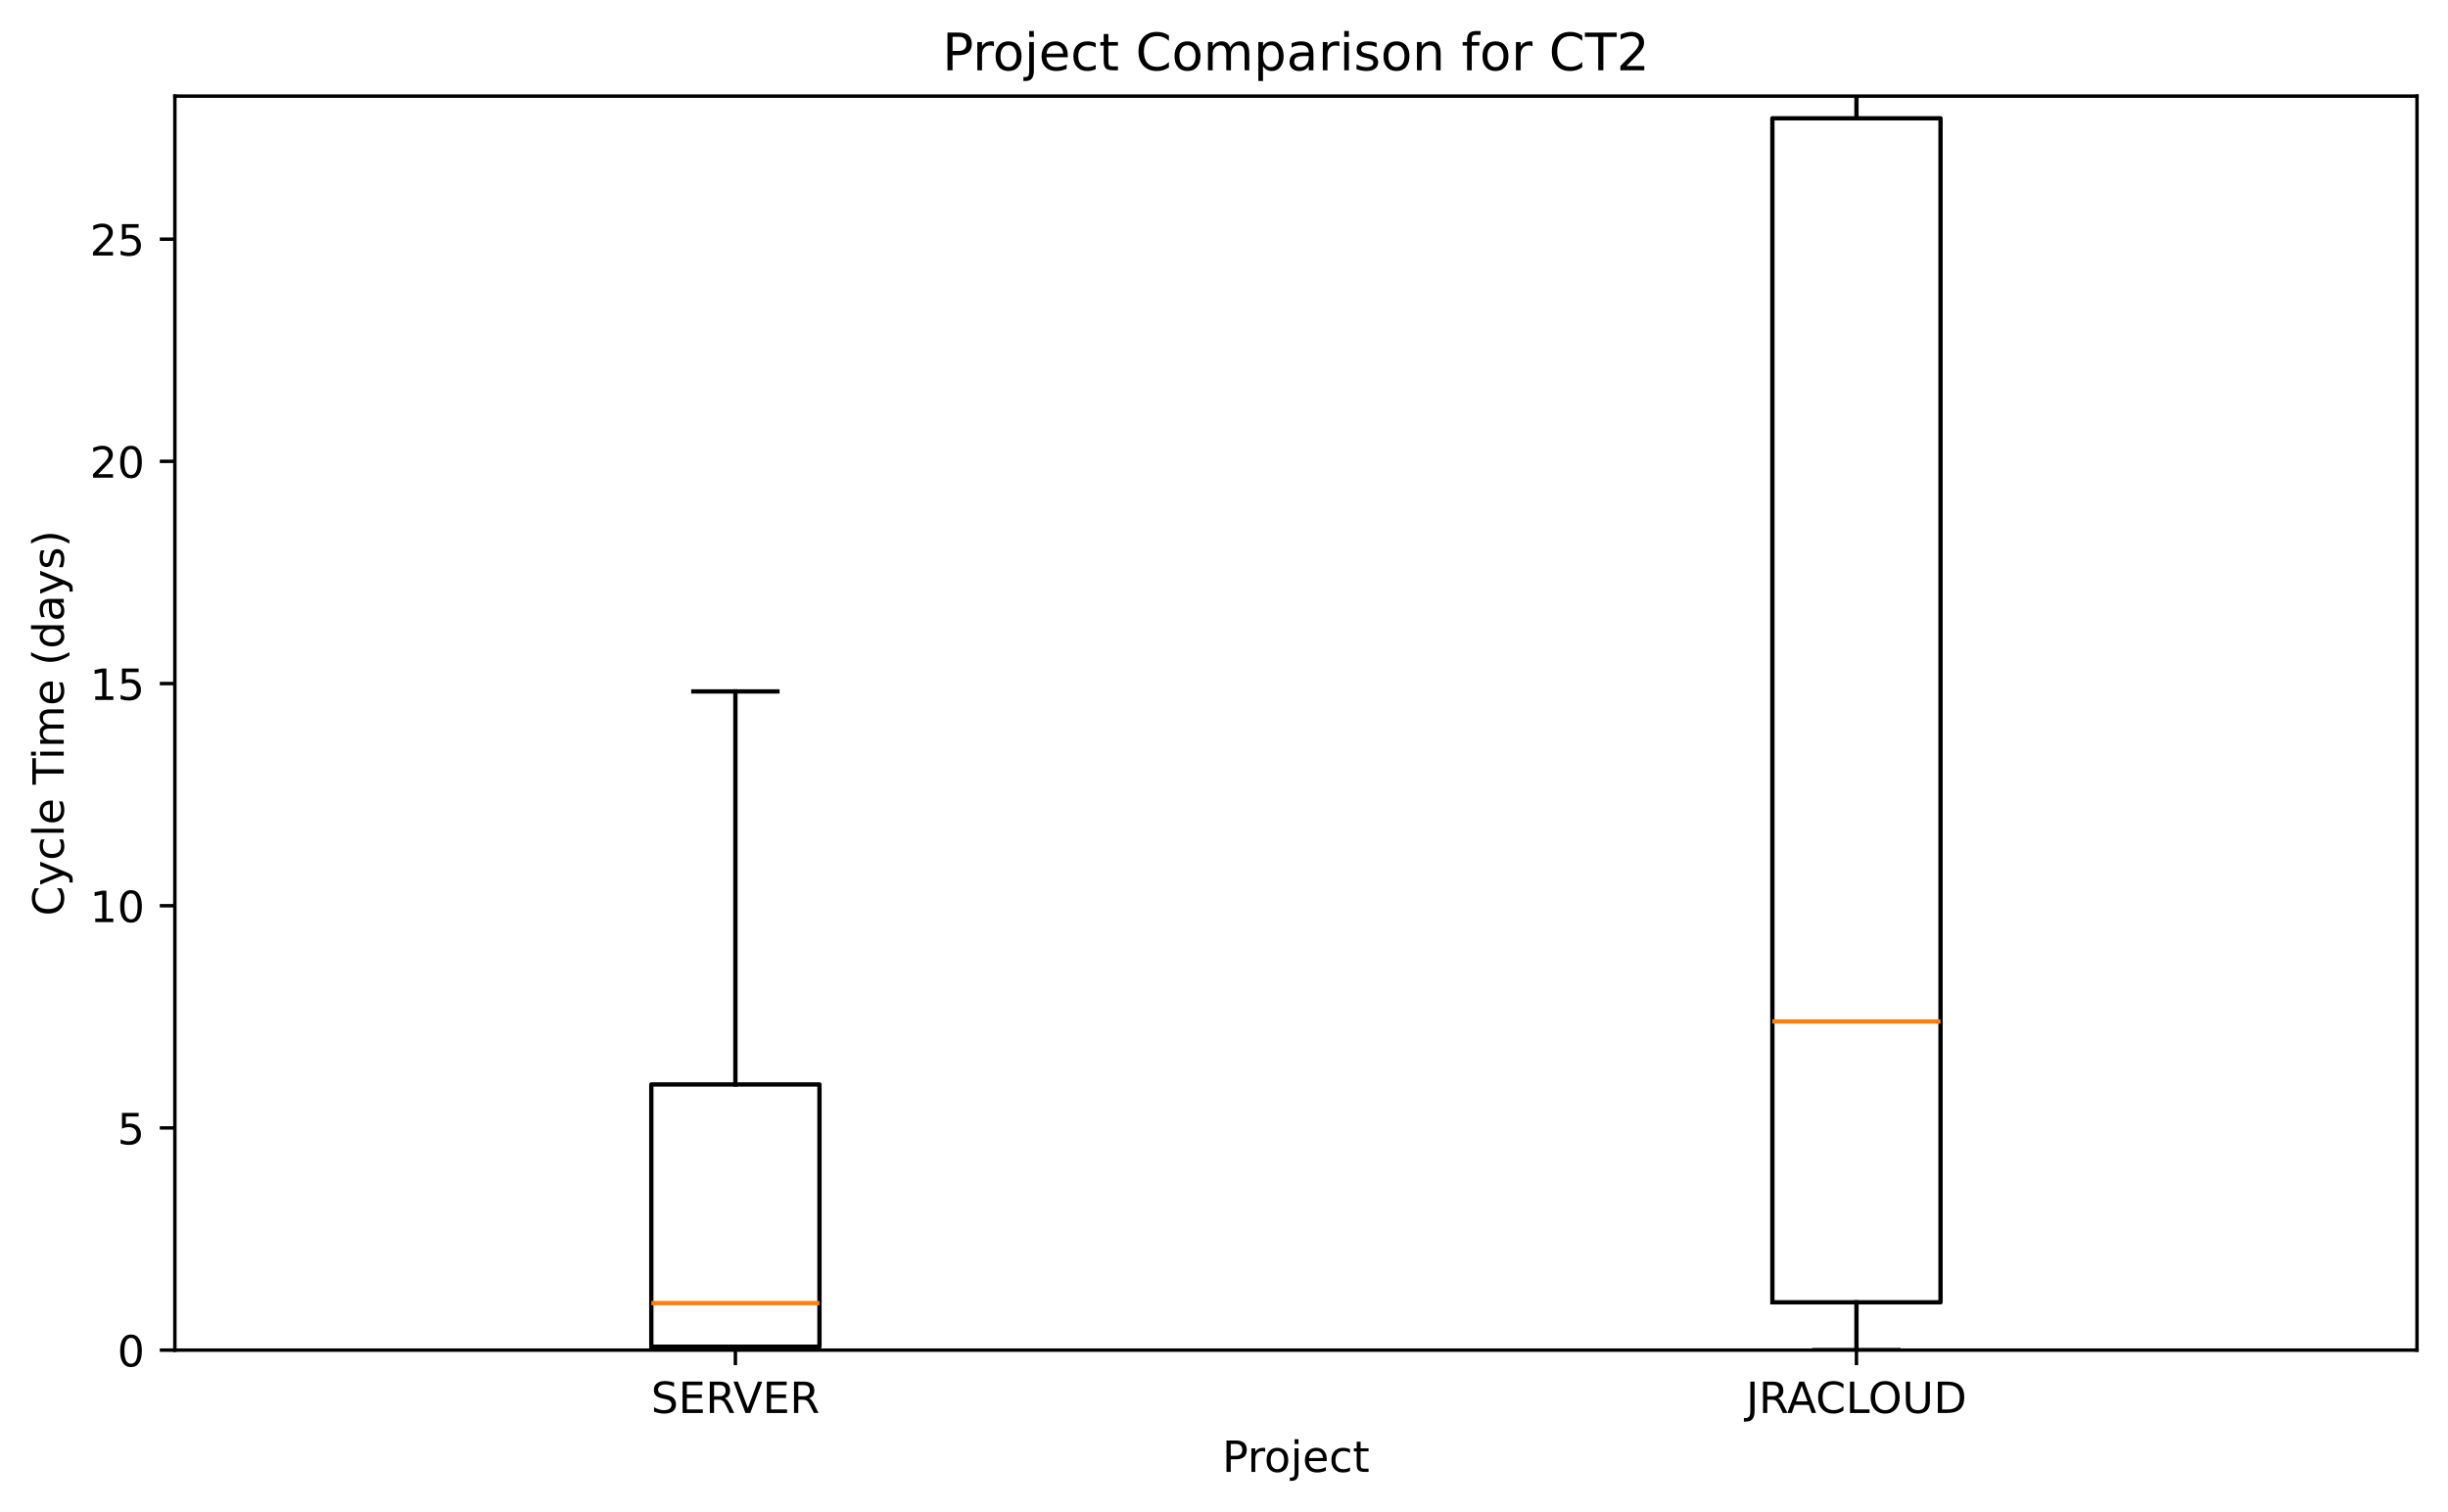
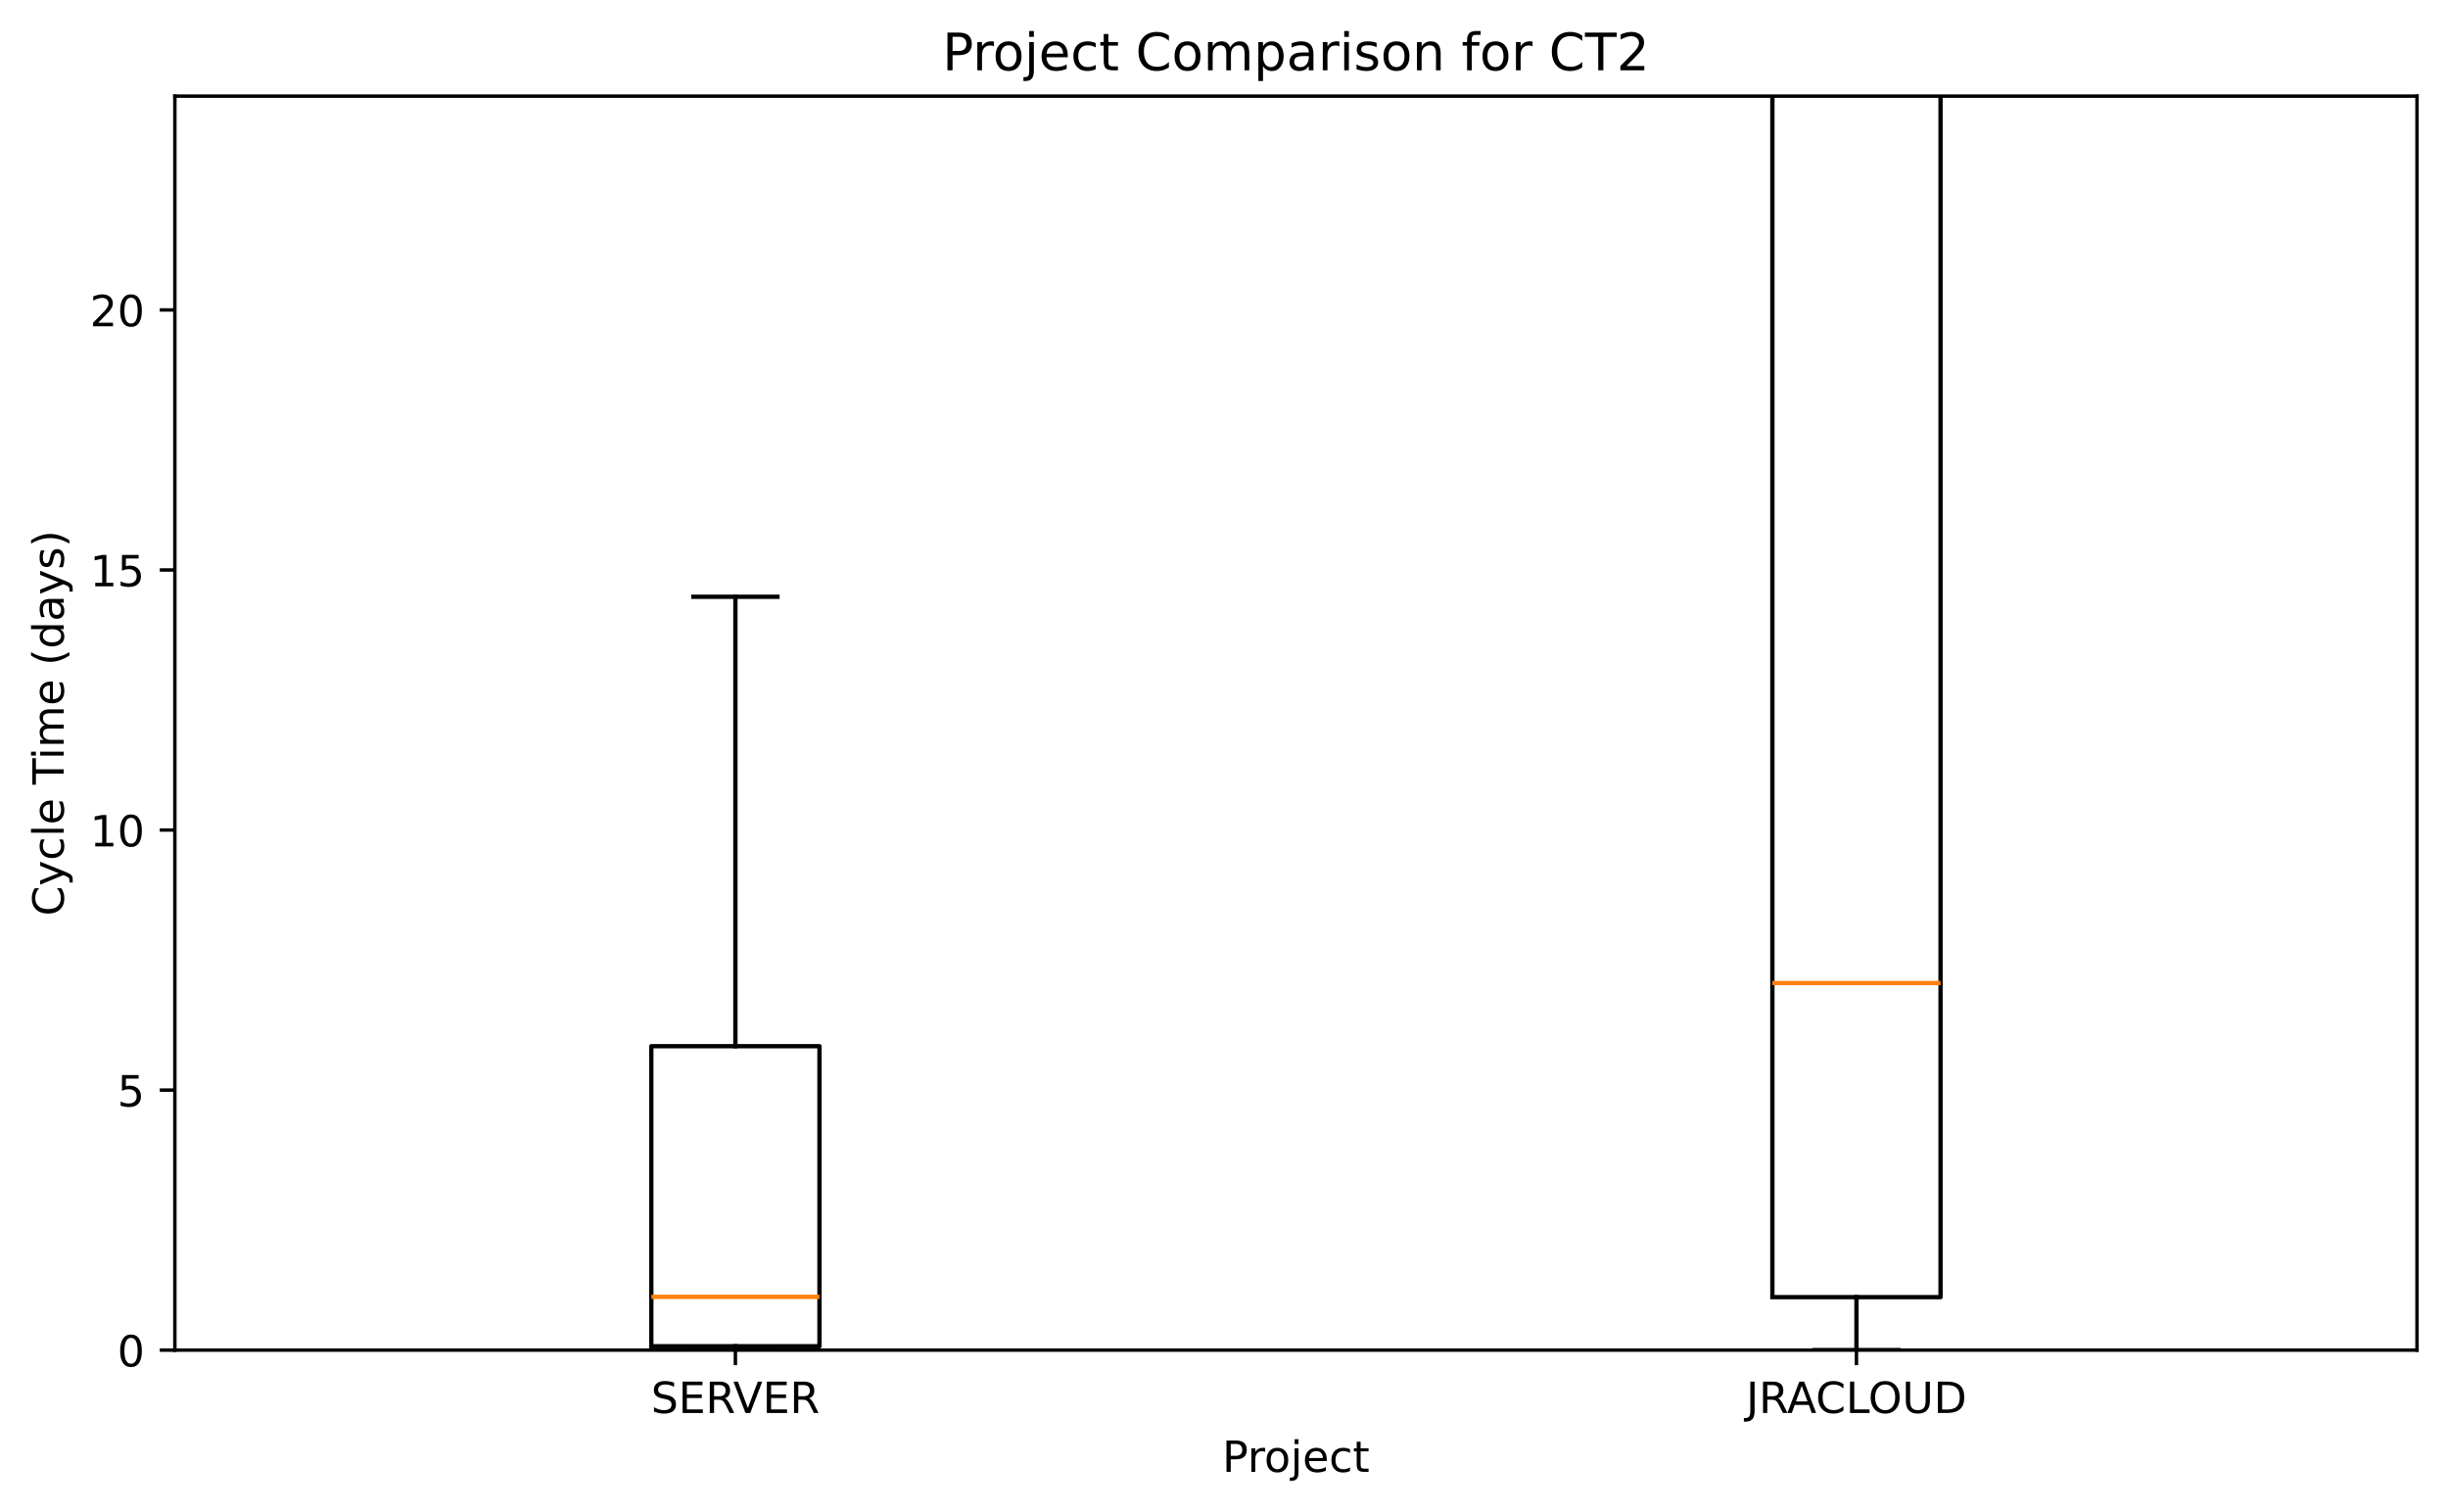
<svg xmlns="http://www.w3.org/2000/svg" xmlns:xlink="http://www.w3.org/1999/xlink" width="568.433pt" height="351.034pt" viewBox="0 0 568.433 351.034" version="1.1">
  <defs>
    <style type="text/css">*{stroke-linejoin: round; stroke-linecap: butt}</style>
  </defs>
  <g id="figure_1">
    <g id="patch_1">
      <path d="M 0 351.034  L 568.433 351.034  L 568.433 0  L 0 0  z " style="fill: #ffffff" />
    </g>
    <g id="axes_1">
      <g id="patch_2">
        <path d="M 40.603 313.478  L 561.233 313.478  L 561.233 22.318  L 40.603 22.318  z " style="fill: #ffffff" />
      </g>
      <g id="matplotlib.axis_1">
        <g id="xtick_1">
          <g id="line2d_1">
            <defs>
-               <path id="mb231d84a03" d="M 0 0  L 0 3.5  " style="stroke: #000000; stroke-width: 0.8" />
-             </defs>
-             <g>
-               <use xlink:href="#mb231d84a03" x="170.761" y="313.478" style="stroke: #000000; stroke-width: 0.8" />
+               <path id="mbf611452ae" d="M 0 0  L 0 3.5  " style="stroke: #000000; stroke-width: 0.8" />
+             </defs>
+             <g>
+               <use xlink:href="#mbf611452ae" x="170.761" y="313.478" style="stroke: #000000; stroke-width: 0.8" />
            </g>
          </g>
          <g id="text_1">
            <g transform="translate(151.1739 328.0766) scale(0.1 -0.1)">
              <defs>
                <path id="DejaVuSans-53" d="M 3425 4513  L 3425 3897  Q 3066 4069 2747 4153  Q 2428 4238 2131 4238  Q 1616 4238 1336 4038  Q 1056 3838 1056 3469  Q 1056 3159 1242 3001  Q 1428 2844 1947 2747  L 2328 2669  Q 3034 2534 3370 2195  Q 3706 1856 3706 1288  Q 3706 609 3251 259  Q 2797 -91 1919 -91  Q 1588 -91 1214 -16  Q 841 59 441 206  L 441 856  Q 825 641 1194 531  Q 1563 422 1919 422  Q 2459 422 2753 634  Q 3047 847 3047 1241  Q 3047 1584 2836 1778  Q 2625 1972 2144 2069  L 1759 2144  Q 1053 2284 737 2584  Q 422 2884 422 3419  Q 422 4038 858 4394  Q 1294 4750 2059 4750  Q 2388 4750 2728 4690  Q 3069 4631 3425 4513  z " transform="scale(0.015625)" />
                <path id="DejaVuSans-45" d="M 628 4666  L 3578 4666  L 3578 4134  L 1259 4134  L 1259 2753  L 3481 2753  L 3481 2222  L 1259 2222  L 1259 531  L 3634 531  L 3634 0  L 628 0  L 628 4666  z " transform="scale(0.015625)" />
                <path id="DejaVuSans-52" d="M 2841 2188  Q 3044 2119 3236 1894  Q 3428 1669 3622 1275  L 4263 0  L 3584 0  L 2988 1197  Q 2756 1666 2539 1819  Q 2322 1972 1947 1972  L 1259 1972  L 1259 0  L 628 0  L 628 4666  L 2053 4666  Q 2853 4666 3247 4331  Q 3641 3997 3641 3322  Q 3641 2881 3436 2590  Q 3231 2300 2841 2188  z M 1259 4147  L 1259 2491  L 2053 2491  Q 2509 2491 2742 2702  Q 2975 2913 2975 3322  Q 2975 3731 2742 3939  Q 2509 4147 2053 4147  L 1259 4147  z " transform="scale(0.015625)" />
                <path id="DejaVuSans-56" d="M 1831 0  L 50 4666  L 709 4666  L 2188 738  L 3669 4666  L 4325 4666  L 2547 0  L 1831 0  z " transform="scale(0.015625)" />
              </defs>
              <use xlink:href="#DejaVuSans-53" />
              <use xlink:href="#DejaVuSans-45" transform="translate(63.47656 0)" />
              <use xlink:href="#DejaVuSans-52" transform="translate(126.6602 0)" />
              <use xlink:href="#DejaVuSans-56" transform="translate(190.6426 0)" />
              <use xlink:href="#DejaVuSans-45" transform="translate(259.0508 0)" />
              <use xlink:href="#DejaVuSans-52" transform="translate(322.2344 0)" />
            </g>
          </g>
        </g>
        <g id="xtick_2">
          <g id="line2d_2">
            <g>
-               <use xlink:href="#mb231d84a03" x="431.076" y="313.478" style="stroke: #000000; stroke-width: 0.8" />
+               <use xlink:href="#mbf611452ae" x="431.076" y="313.478" style="stroke: #000000; stroke-width: 0.8" />
            </g>
          </g>
          <g id="text_2">
            <g transform="translate(405.4522 328.0766) scale(0.1 -0.1)">
              <defs>
                <path id="DejaVuSans-4a" d="M 628 4666  L 1259 4666  L 1259 325  Q 1259 -519 939 -900  Q 619 -1281 -91 -1281  L -331 -1281  L -331 -750  L -134 -750  Q 284 -750 456 -515  Q 628 -281 628 325  L 628 4666  z " transform="scale(0.015625)" />
                <path id="DejaVuSans-41" d="M 2188 4044  L 1331 1722  L 3047 1722  L 2188 4044  z M 1831 4666  L 2547 4666  L 4325 0  L 3669 0  L 3244 1197  L 1141 1197  L 716 0  L 50 0  L 1831 4666  z " transform="scale(0.015625)" />
                <path id="DejaVuSans-43" d="M 4122 4306  L 4122 3641  Q 3803 3938 3442 4084  Q 3081 4231 2675 4231  Q 1875 4231 1450 3742  Q 1025 3253 1025 2328  Q 1025 1406 1450 917  Q 1875 428 2675 428  Q 3081 428 3442 575  Q 3803 722 4122 1019  L 4122 359  Q 3791 134 3420 21  Q 3050 -91 2638 -91  Q 1578 -91 968 557  Q 359 1206 359 2328  Q 359 3453 968 4101  Q 1578 4750 2638 4750  Q 3056 4750 3426 4639  Q 3797 4528 4122 4306  z " transform="scale(0.015625)" />
                <path id="DejaVuSans-4c" d="M 628 4666  L 1259 4666  L 1259 531  L 3531 531  L 3531 0  L 628 0  L 628 4666  z " transform="scale(0.015625)" />
                <path id="DejaVuSans-4f" d="M 2522 4238  Q 1834 4238 1429 3725  Q 1025 3213 1025 2328  Q 1025 1447 1429 934  Q 1834 422 2522 422  Q 3209 422 3611 934  Q 4013 1447 4013 2328  Q 4013 3213 3611 3725  Q 3209 4238 2522 4238  z M 2522 4750  Q 3503 4750 4090 4092  Q 4678 3434 4678 2328  Q 4678 1225 4090 567  Q 3503 -91 2522 -91  Q 1538 -91 948 565  Q 359 1222 359 2328  Q 359 3434 948 4092  Q 1538 4750 2522 4750  z " transform="scale(0.015625)" />
                <path id="DejaVuSans-55" d="M 556 4666  L 1191 4666  L 1191 1831  Q 1191 1081 1462 751  Q 1734 422 2344 422  Q 2950 422 3222 751  Q 3494 1081 3494 1831  L 3494 4666  L 4128 4666  L 4128 1753  Q 4128 841 3676 375  Q 3225 -91 2344 -91  Q 1459 -91 1007 375  Q 556 841 556 1753  L 556 4666  z " transform="scale(0.015625)" />
                <path id="DejaVuSans-44" d="M 1259 4147  L 1259 519  L 2022 519  Q 2988 519 3436 956  Q 3884 1394 3884 2338  Q 3884 3275 3436 3711  Q 2988 4147 2022 4147  L 1259 4147  z M 628 4666  L 1925 4666  Q 3281 4666 3915 4102  Q 4550 3538 4550 2338  Q 4550 1131 3912 565  Q 3275 0 1925 0  L 628 0  L 628 4666  z " transform="scale(0.015625)" />
              </defs>
              <use xlink:href="#DejaVuSans-4a" />
              <use xlink:href="#DejaVuSans-52" transform="translate(29.49219 0)" />
              <use xlink:href="#DejaVuSans-41" transform="translate(94.97461 0)" />
              <use xlink:href="#DejaVuSans-43" transform="translate(161.6328 0)" />
              <use xlink:href="#DejaVuSans-4c" transform="translate(231.457 0)" />
              <use xlink:href="#DejaVuSans-4f" transform="translate(283.5449 0)" />
              <use xlink:href="#DejaVuSans-55" transform="translate(362.2559 0)" />
              <use xlink:href="#DejaVuSans-44" transform="translate(435.4492 0)" />
            </g>
          </g>
        </g>
        <g id="text_3">
          <g transform="translate(283.8134 341.7547) scale(0.1 -0.1)">
            <defs>
              <path id="DejaVuSans-50" d="M 1259 4147  L 1259 2394  L 2053 2394  Q 2494 2394 2734 2622  Q 2975 2850 2975 3272  Q 2975 3691 2734 3919  Q 2494 4147 2053 4147  L 1259 4147  z M 628 4666  L 2053 4666  Q 2838 4666 3239 4311  Q 3641 3956 3641 3272  Q 3641 2581 3239 2228  Q 2838 1875 2053 1875  L 1259 1875  L 1259 0  L 628 0  L 628 4666  z " transform="scale(0.015625)" />
              <path id="DejaVuSans-72" d="M 2631 2963  Q 2534 3019 2420 3045  Q 2306 3072 2169 3072  Q 1681 3072 1420 2755  Q 1159 2438 1159 1844  L 1159 0  L 581 0  L 581 3500  L 1159 3500  L 1159 2956  Q 1341 3275 1631 3429  Q 1922 3584 2338 3584  Q 2397 3584 2469 3576  Q 2541 3569 2628 3553  L 2631 2963  z " transform="scale(0.015625)" />
              <path id="DejaVuSans-6f" d="M 1959 3097  Q 1497 3097 1228 2736  Q 959 2375 959 1747  Q 959 1119 1226 758  Q 1494 397 1959 397  Q 2419 397 2687 759  Q 2956 1122 2956 1747  Q 2956 2369 2687 2733  Q 2419 3097 1959 3097  z M 1959 3584  Q 2709 3584 3137 3096  Q 3566 2609 3566 1747  Q 3566 888 3137 398  Q 2709 -91 1959 -91  Q 1206 -91 779 398  Q 353 888 353 1747  Q 353 2609 779 3096  Q 1206 3584 1959 3584  z " transform="scale(0.015625)" />
              <path id="DejaVuSans-6a" d="M 603 3500  L 1178 3500  L 1178 -63  Q 1178 -731 923 -1031  Q 669 -1331 103 -1331  L -116 -1331  L -116 -844  L 38 -844  Q 366 -844 484 -692  Q 603 -541 603 -63  L 603 3500  z M 603 4863  L 1178 4863  L 1178 4134  L 603 4134  L 603 4863  z " transform="scale(0.015625)" />
              <path id="DejaVuSans-65" d="M 3597 1894  L 3597 1613  L 953 1613  Q 991 1019 1311 708  Q 1631 397 2203 397  Q 2534 397 2845 478  Q 3156 559 3463 722  L 3463 178  Q 3153 47 2828 -22  Q 2503 -91 2169 -91  Q 1331 -91 842 396  Q 353 884 353 1716  Q 353 2575 817 3079  Q 1281 3584 2069 3584  Q 2775 3584 3186 3129  Q 3597 2675 3597 1894  z M 3022 2063  Q 3016 2534 2758 2815  Q 2500 3097 2075 3097  Q 1594 3097 1305 2825  Q 1016 2553 972 2059  L 3022 2063  z " transform="scale(0.015625)" />
              <path id="DejaVuSans-63" d="M 3122 3366  L 3122 2828  Q 2878 2963 2633 3030  Q 2388 3097 2138 3097  Q 1578 3097 1268 2742  Q 959 2388 959 1747  Q 959 1106 1268 751  Q 1578 397 2138 397  Q 2388 397 2633 464  Q 2878 531 3122 666  L 3122 134  Q 2881 22 2623 -34  Q 2366 -91 2075 -91  Q 1284 -91 818 406  Q 353 903 353 1747  Q 353 2603 823 3093  Q 1294 3584 2113 3584  Q 2378 3584 2631 3529  Q 2884 3475 3122 3366  z " transform="scale(0.015625)" />
              <path id="DejaVuSans-74" d="M 1172 4494  L 1172 3500  L 2356 3500  L 2356 3053  L 1172 3053  L 1172 1153  Q 1172 725 1289 603  Q 1406 481 1766 481  L 2356 481  L 2356 0  L 1766 0  Q 1100 0 847 248  Q 594 497 594 1153  L 594 3053  L 172 3053  L 172 3500  L 594 3500  L 594 4494  L 1172 4494  z " transform="scale(0.015625)" />
            </defs>
            <use xlink:href="#DejaVuSans-50" />
            <use xlink:href="#DejaVuSans-72" transform="translate(58.55273 0)" />
            <use xlink:href="#DejaVuSans-6f" transform="translate(97.41602 0)" />
            <use xlink:href="#DejaVuSans-6a" transform="translate(158.5977 0)" />
            <use xlink:href="#DejaVuSans-65" transform="translate(186.3809 0)" />
            <use xlink:href="#DejaVuSans-63" transform="translate(247.9043 0)" />
            <use xlink:href="#DejaVuSans-74" transform="translate(302.8848 0)" />
          </g>
        </g>
      </g>
      <g id="matplotlib.axis_2">
        <g id="ytick_1">
          <g id="line2d_3">
            <defs>
-               <path id="m28d86b076f" d="M 0 0  L -3.5 0  " style="stroke: #000000; stroke-width: 0.8" />
-             </defs>
-             <g>
-               <use xlink:href="#m28d86b076f" x="40.603" y="313.478" style="stroke: #000000; stroke-width: 0.8" />
+               <path id="mfe92460cd5" d="M 0 0  L -3.5 0  " style="stroke: #000000; stroke-width: 0.8" />
+             </defs>
+             <g>
+               <use xlink:href="#mfe92460cd5" x="40.603" y="313.478" style="stroke: #000000; stroke-width: 0.8" />
            </g>
          </g>
          <g id="text_4">
            <g transform="translate(27.24063 317.2773) scale(0.1 -0.1)">
              <defs>
                <path id="DejaVuSans-30" d="M 2034 4250  Q 1547 4250 1301 3770  Q 1056 3291 1056 2328  Q 1056 1369 1301 889  Q 1547 409 2034 409  Q 2525 409 2770 889  Q 3016 1369 3016 2328  Q 3016 3291 2770 3770  Q 2525 4250 2034 4250  z M 2034 4750  Q 2819 4750 3233 4129  Q 3647 3509 3647 2328  Q 3647 1150 3233 529  Q 2819 -91 2034 -91  Q 1250 -91 836 529  Q 422 1150 422 2328  Q 422 3509 836 4129  Q 1250 4750 2034 4750  z " transform="scale(0.015625)" />
              </defs>
              <use xlink:href="#DejaVuSans-30" />
            </g>
          </g>
        </g>
        <g id="ytick_2">
          <g id="line2d_4">
            <g>
-               <use xlink:href="#m28d86b076f" x="40.603" y="261.888" style="stroke: #000000; stroke-width: 0.8" />
+               <use xlink:href="#mfe92460cd5" x="40.603" y="253.1" style="stroke: #000000; stroke-width: 0.8" />
            </g>
          </g>
          <g id="text_5">
-             <g transform="translate(27.24063 265.6877) scale(0.1 -0.1)">
+             <g transform="translate(27.24063 256.8988) scale(0.1 -0.1)">
              <defs>
                <path id="DejaVuSans-35" d="M 691 4666  L 3169 4666  L 3169 4134  L 1269 4134  L 1269 2991  Q 1406 3038 1543 3061  Q 1681 3084 1819 3084  Q 2600 3084 3056 2656  Q 3513 2228 3513 1497  Q 3513 744 3044 326  Q 2575 -91 1722 -91  Q 1428 -91 1123 -41  Q 819 9 494 109  L 494 744  Q 775 591 1075 516  Q 1375 441 1709 441  Q 2250 441 2565 725  Q 2881 1009 2881 1497  Q 2881 1984 2565 2268  Q 2250 2553 1709 2553  Q 1456 2553 1204 2497  Q 953 2441 691 2322  L 691 4666  z " transform="scale(0.015625)" />
              </defs>
              <use xlink:href="#DejaVuSans-35" />
            </g>
          </g>
        </g>
        <g id="ytick_3">
          <g id="line2d_5">
            <g>
-               <use xlink:href="#m28d86b076f" x="40.603" y="210.299" style="stroke: #000000; stroke-width: 0.8" />
+               <use xlink:href="#mfe92460cd5" x="40.603" y="192.721" style="stroke: #000000; stroke-width: 0.8" />
            </g>
          </g>
          <g id="text_6">
-             <g transform="translate(20.87813 214.098) scale(0.1 -0.1)">
+             <g transform="translate(20.87813 196.5202) scale(0.1 -0.1)">
              <defs>
                <path id="DejaVuSans-31" d="M 794 531  L 1825 531  L 1825 4091  L 703 3866  L 703 4441  L 1819 4666  L 2450 4666  L 2450 531  L 3481 531  L 3481 0  L 794 0  L 794 531  z " transform="scale(0.015625)" />
              </defs>
              <use xlink:href="#DejaVuSans-31" />
              <use xlink:href="#DejaVuSans-30" transform="translate(63.62305 0)" />
            </g>
          </g>
        </g>
        <g id="ytick_4">
          <g id="line2d_6">
            <g>
-               <use xlink:href="#m28d86b076f" x="40.603" y="158.709" style="stroke: #000000; stroke-width: 0.8" />
+               <use xlink:href="#mfe92460cd5" x="40.603" y="132.342" style="stroke: #000000; stroke-width: 0.8" />
            </g>
          </g>
          <g id="text_7">
-             <g transform="translate(20.87813 162.5083) scale(0.1 -0.1)">
+             <g transform="translate(20.87813 136.1417) scale(0.1 -0.1)">
              <use xlink:href="#DejaVuSans-31" />
              <use xlink:href="#DejaVuSans-35" transform="translate(63.62305 0)" />
            </g>
          </g>
        </g>
        <g id="ytick_5">
          <g id="line2d_7">
            <g>
-               <use xlink:href="#m28d86b076f" x="40.603" y="107.119" style="stroke: #000000; stroke-width: 0.8" />
+               <use xlink:href="#mfe92460cd5" x="40.603" y="71.964" style="stroke: #000000; stroke-width: 0.8" />
            </g>
          </g>
          <g id="text_8">
-             <g transform="translate(20.87813 110.9186) scale(0.1 -0.1)">
+             <g transform="translate(20.87813 75.76311) scale(0.1 -0.1)">
              <defs>
                <path id="DejaVuSans-32" d="M 1228 531  L 3431 531  L 3431 0  L 469 0  L 469 531  Q 828 903 1448 1529  Q 2069 2156 2228 2338  Q 2531 2678 2651 2914  Q 2772 3150 2772 3378  Q 2772 3750 2511 3984  Q 2250 4219 1831 4219  Q 1534 4219 1204 4116  Q 875 4013 500 3803  L 500 4441  Q 881 4594 1212 4672  Q 1544 4750 1819 4750  Q 2544 4750 2975 4387  Q 3406 4025 3406 3419  Q 3406 3131 3298 2873  Q 3191 2616 2906 2266  Q 2828 2175 2409 1742  Q 1991 1309 1228 531  z " transform="scale(0.015625)" />
              </defs>
              <use xlink:href="#DejaVuSans-32" />
              <use xlink:href="#DejaVuSans-30" transform="translate(63.62305 0)" />
            </g>
          </g>
        </g>
-         <g id="ytick_6">
-           <g id="line2d_8">
-             <g>
-               <use xlink:href="#m28d86b076f" x="40.603" y="55.53" style="stroke: #000000; stroke-width: 0.8" />
-             </g>
-           </g>
-           <g id="text_9">
-             <g transform="translate(20.87813 59.32895) scale(0.1 -0.1)">
-               <use xlink:href="#DejaVuSans-32" />
-               <use xlink:href="#DejaVuSans-35" transform="translate(63.62305 0)" />
-             </g>
-           </g>
-         </g>
-         <g id="text_10">
+         <g id="text_9">
          <g transform="translate(14.79844 212.6794) rotate(-90) scale(0.1 -0.1)">
            <defs>
              <path id="DejaVuSans-79" d="M 2059 -325  Q 1816 -950 1584 -1140  Q 1353 -1331 966 -1331  L 506 -1331  L 506 -850  L 844 -850  Q 1081 -850 1212 -737  Q 1344 -625 1503 -206  L 1606 56  L 191 3500  L 800 3500  L 1894 763  L 2988 3500  L 3597 3500  L 2059 -325  z " transform="scale(0.015625)" />
              <path id="DejaVuSans-6c" d="M 603 4863  L 1178 4863  L 1178 0  L 603 0  L 603 4863  z " transform="scale(0.015625)" />
              <path id="DejaVuSans-20" transform="scale(0.015625)" />
              <path id="DejaVuSans-54" d="M -19 4666  L 3928 4666  L 3928 4134  L 2272 4134  L 2272 0  L 1638 0  L 1638 4134  L -19 4134  L -19 4666  z " transform="scale(0.015625)" />
              <path id="DejaVuSans-69" d="M 603 3500  L 1178 3500  L 1178 0  L 603 0  L 603 3500  z M 603 4863  L 1178 4863  L 1178 4134  L 603 4134  L 603 4863  z " transform="scale(0.015625)" />
              <path id="DejaVuSans-6d" d="M 3328 2828  Q 3544 3216 3844 3400  Q 4144 3584 4550 3584  Q 5097 3584 5394 3201  Q 5691 2819 5691 2113  L 5691 0  L 5113 0  L 5113 2094  Q 5113 2597 4934 2840  Q 4756 3084 4391 3084  Q 3944 3084 3684 2787  Q 3425 2491 3425 1978  L 3425 0  L 2847 0  L 2847 2094  Q 2847 2600 2669 2842  Q 2491 3084 2119 3084  Q 1678 3084 1418 2786  Q 1159 2488 1159 1978  L 1159 0  L 581 0  L 581 3500  L 1159 3500  L 1159 2956  Q 1356 3278 1631 3431  Q 1906 3584 2284 3584  Q 2666 3584 2933 3390  Q 3200 3197 3328 2828  z " transform="scale(0.015625)" />
              <path id="DejaVuSans-28" d="M 1984 4856  Q 1566 4138 1362 3434  Q 1159 2731 1159 2009  Q 1159 1288 1364 580  Q 1569 -128 1984 -844  L 1484 -844  Q 1016 -109 783 600  Q 550 1309 550 2009  Q 550 2706 781 3412  Q 1013 4119 1484 4856  L 1984 4856  z " transform="scale(0.015625)" />
              <path id="DejaVuSans-64" d="M 2906 2969  L 2906 4863  L 3481 4863  L 3481 0  L 2906 0  L 2906 525  Q 2725 213 2448 61  Q 2172 -91 1784 -91  Q 1150 -91 751 415  Q 353 922 353 1747  Q 353 2572 751 3078  Q 1150 3584 1784 3584  Q 2172 3584 2448 3432  Q 2725 3281 2906 2969  z M 947 1747  Q 947 1113 1208 752  Q 1469 391 1925 391  Q 2381 391 2643 752  Q 2906 1113 2906 1747  Q 2906 2381 2643 2742  Q 2381 3103 1925 3103  Q 1469 3103 1208 2742  Q 947 2381 947 1747  z " transform="scale(0.015625)" />
              <path id="DejaVuSans-61" d="M 2194 1759  Q 1497 1759 1228 1600  Q 959 1441 959 1056  Q 959 750 1161 570  Q 1363 391 1709 391  Q 2188 391 2477 730  Q 2766 1069 2766 1631  L 2766 1759  L 2194 1759  z M 3341 1997  L 3341 0  L 2766 0  L 2766 531  Q 2569 213 2275 61  Q 1981 -91 1556 -91  Q 1019 -91 701 211  Q 384 513 384 1019  Q 384 1609 779 1909  Q 1175 2209 1959 2209  L 2766 2209  L 2766 2266  Q 2766 2663 2505 2880  Q 2244 3097 1772 3097  Q 1472 3097 1187 3025  Q 903 2953 641 2809  L 641 3341  Q 956 3463 1253 3523  Q 1550 3584 1831 3584  Q 2591 3584 2966 3190  Q 3341 2797 3341 1997  z " transform="scale(0.015625)" />
              <path id="DejaVuSans-73" d="M 2834 3397  L 2834 2853  Q 2591 2978 2328 3040  Q 2066 3103 1784 3103  Q 1356 3103 1142 2972  Q 928 2841 928 2578  Q 928 2378 1081 2264  Q 1234 2150 1697 2047  L 1894 2003  Q 2506 1872 2764 1633  Q 3022 1394 3022 966  Q 3022 478 2636 193  Q 2250 -91 1575 -91  Q 1294 -91 989 -36  Q 684 19 347 128  L 347 722  Q 666 556 975 473  Q 1284 391 1588 391  Q 1994 391 2212 530  Q 2431 669 2431 922  Q 2431 1156 2273 1281  Q 2116 1406 1581 1522  L 1381 1569  Q 847 1681 609 1914  Q 372 2147 372 2553  Q 372 3047 722 3315  Q 1072 3584 1716 3584  Q 2034 3584 2315 3537  Q 2597 3491 2834 3397  z " transform="scale(0.015625)" />
              <path id="DejaVuSans-29" d="M 513 4856  L 1013 4856  Q 1481 4119 1714 3412  Q 1947 2706 1947 2009  Q 1947 1309 1714 600  Q 1481 -109 1013 -844  L 513 -844  Q 928 -128 1133 580  Q 1338 1288 1338 2009  Q 1338 2731 1133 3434  Q 928 4138 513 4856  z " transform="scale(0.015625)" />
            </defs>
            <use xlink:href="#DejaVuSans-43" />
            <use xlink:href="#DejaVuSans-79" transform="translate(69.82422 0)" />
            <use xlink:href="#DejaVuSans-63" transform="translate(129.0039 0)" />
            <use xlink:href="#DejaVuSans-6c" transform="translate(183.9844 0)" />
            <use xlink:href="#DejaVuSans-65" transform="translate(211.7676 0)" />
            <use xlink:href="#DejaVuSans-20" transform="translate(273.291 0)" />
            <use xlink:href="#DejaVuSans-54" transform="translate(305.0781 0)" />
            <use xlink:href="#DejaVuSans-69" transform="translate(363.0371 0)" />
            <use xlink:href="#DejaVuSans-6d" transform="translate(390.8203 0)" />
            <use xlink:href="#DejaVuSans-65" transform="translate(488.2324 0)" />
            <use xlink:href="#DejaVuSans-20" transform="translate(549.7559 0)" />
            <use xlink:href="#DejaVuSans-28" transform="translate(581.543 0)" />
            <use xlink:href="#DejaVuSans-64" transform="translate(620.5566 0)" />
            <use xlink:href="#DejaVuSans-61" transform="translate(684.0332 0)" />
            <use xlink:href="#DejaVuSans-79" transform="translate(745.3125 0)" />
            <use xlink:href="#DejaVuSans-73" transform="translate(804.4922 0)" />
            <use xlink:href="#DejaVuSans-29" transform="translate(856.5918 0)" />
          </g>
        </g>
      </g>
+       <g id="line2d_8">
+         <path d="M 151.237 312.581  L 190.284 312.581  L 190.284 242.915  L 151.237 242.915  L 151.237 312.581  " clip-path="url(#pe1d7eada00)" style="fill: none; stroke: #000000; stroke-linecap: square" />
+       </g>
      <g id="line2d_9">
-         <path d="M 151.237 312.676  L 190.284 312.676  L 190.284 251.793  L 151.237 251.793  L 151.237 312.676  " clip-path="url(#p04342ba066)" style="fill: none; stroke: #000000; stroke-linecap: square" />
+         <path d="M 170.761 312.581  L 170.761 313.47  " clip-path="url(#pe1d7eada00)" style="fill: none; stroke: #000000; stroke-linecap: square" />
      </g>
      <g id="line2d_10">
-         <path d="M 170.761 312.676  L 170.761 313.471  " clip-path="url(#p04342ba066)" style="fill: none; stroke: #000000; stroke-linecap: square" />
+         <path d="M 170.761 242.915  L 170.761 138.556  " clip-path="url(#pe1d7eada00)" style="fill: none; stroke: #000000; stroke-linecap: square" />
      </g>
      <g id="line2d_11">
-         <path d="M 170.761 251.793  L 170.761 160.543  " clip-path="url(#p04342ba066)" style="fill: none; stroke: #000000; stroke-linecap: square" />
+         <path d="M 160.999 313.47  L 180.522 313.47  " clip-path="url(#pe1d7eada00)" style="fill: none; stroke: #000000; stroke-linecap: square" />
      </g>
      <g id="line2d_12">
-         <path d="M 160.999 313.471  L 180.522 313.471  " clip-path="url(#p04342ba066)" style="fill: none; stroke: #000000; stroke-linecap: square" />
+         <path d="M 160.999 138.556  L 180.522 138.556  " clip-path="url(#pe1d7eada00)" style="fill: none; stroke: #000000; stroke-linecap: square" />
      </g>
      <g id="line2d_13">
-         <path d="M 160.999 160.543  L 180.522 160.543  " clip-path="url(#p04342ba066)" style="fill: none; stroke: #000000; stroke-linecap: square" />
+         <path d="M 411.552 301.174  L 450.599 301.174  L 450.599 -1  M 411.552 -1  L 411.552 301.174  " clip-path="url(#pe1d7eada00)" style="fill: none; stroke: #000000; stroke-linecap: square" />
      </g>
      <g id="line2d_14">
-         <path d="M 411.552 302.379  L 450.599 302.379  L 450.599 27.46  L 411.552 27.46  L 411.552 302.379  " clip-path="url(#p04342ba066)" style="fill: none; stroke: #000000; stroke-linecap: square" />
+         <path d="M 431.076 301.174  L 431.076 313.47  " clip-path="url(#pe1d7eada00)" style="fill: none; stroke: #000000; stroke-linecap: square" />
      </g>
      <g id="line2d_15">
-         <path d="M 431.076 302.379  L 431.076 313.471  " clip-path="url(#p04342ba066)" style="fill: none; stroke: #000000; stroke-linecap: square" />
+         <path clip-path="url(#pe1d7eada00)" style="fill: none; stroke: #000000; stroke-linecap: square" />
      </g>
      <g id="line2d_16">
-         <path d="M 431.076 27.46  L 431.076 -1  " clip-path="url(#p04342ba066)" style="fill: none; stroke: #000000; stroke-linecap: square" />
+         <path d="M 421.314 313.47  L 440.837 313.47  " clip-path="url(#pe1d7eada00)" style="fill: none; stroke: #000000; stroke-linecap: square" />
      </g>
      <g id="line2d_17">
-         <path d="M 421.314 313.471  L 440.837 313.471  " clip-path="url(#p04342ba066)" style="fill: none; stroke: #000000; stroke-linecap: square" />
+         <path clip-path="url(#pe1d7eada00)" style="fill: none; stroke: #000000; stroke-linecap: square" />
      </g>
      <g id="line2d_18">
-         <path clip-path="url(#p04342ba066)" style="fill: none; stroke: #000000; stroke-linecap: square" />
+         <path d="M 151.237 301.109  L 190.284 301.109  " clip-path="url(#pe1d7eada00)" style="fill: none; stroke: #ff7f0e" />
      </g>
      <g id="line2d_19">
-         <path d="M 151.237 302.551  L 190.284 302.551  " clip-path="url(#p04342ba066)" style="fill: none; stroke: #ff7f0e" />
-       </g>
-       <g id="line2d_20">
-         <path d="M 411.552 237.168  L 450.599 237.168  " clip-path="url(#p04342ba066)" style="fill: none; stroke: #ff7f0e" />
+         <path d="M 411.552 228.252  L 450.599 228.252  " clip-path="url(#pe1d7eada00)" style="fill: none; stroke: #ff7f0e" />
      </g>
      <g id="patch_3">
        <path d="M 40.603 313.478  L 40.603 22.318  " style="fill: none; stroke: #000000; stroke-width: 0.8; stroke-linejoin: miter; stroke-linecap: square" />
      </g>
      <g id="patch_4">
        <path d="M 561.233 313.478  L 561.233 22.318  " style="fill: none; stroke: #000000; stroke-width: 0.8; stroke-linejoin: miter; stroke-linecap: square" />
      </g>
      <g id="patch_5">
        <path d="M 40.603 313.478  L 561.233 313.478  " style="fill: none; stroke: #000000; stroke-width: 0.8; stroke-linejoin: miter; stroke-linecap: square" />
      </g>
      <g id="patch_6">
        <path d="M 40.603 22.318  L 561.233 22.318  " style="fill: none; stroke: #000000; stroke-width: 0.8; stroke-linejoin: miter; stroke-linecap: square" />
      </g>
-       <g id="text_11">
+       <g id="text_10">
        <g transform="translate(218.8259 16.31812) scale(0.12 -0.12)">
          <defs>
            <path id="DejaVuSans-70" d="M 1159 525  L 1159 -1331  L 581 -1331  L 581 3500  L 1159 3500  L 1159 2969  Q 1341 3281 1617 3432  Q 1894 3584 2278 3584  Q 2916 3584 3314 3078  Q 3713 2572 3713 1747  Q 3713 922 3314 415  Q 2916 -91 2278 -91  Q 1894 -91 1617 61  Q 1341 213 1159 525  z M 3116 1747  Q 3116 2381 2855 2742  Q 2594 3103 2138 3103  Q 1681 3103 1420 2742  Q 1159 2381 1159 1747  Q 1159 1113 1420 752  Q 1681 391 2138 391  Q 2594 391 2855 752  Q 3116 1113 3116 1747  z " transform="scale(0.015625)" />
            <path id="DejaVuSans-6e" d="M 3513 2113  L 3513 0  L 2938 0  L 2938 2094  Q 2938 2591 2744 2837  Q 2550 3084 2163 3084  Q 1697 3084 1428 2787  Q 1159 2491 1159 1978  L 1159 0  L 581 0  L 581 3500  L 1159 3500  L 1159 2956  Q 1366 3272 1645 3428  Q 1925 3584 2291 3584  Q 2894 3584 3203 3211  Q 3513 2838 3513 2113  z " transform="scale(0.015625)" />
            <path id="DejaVuSans-66" d="M 2375 4863  L 2375 4384  L 1825 4384  Q 1516 4384 1395 4259  Q 1275 4134 1275 3809  L 1275 3500  L 2222 3500  L 2222 3053  L 1275 3053  L 1275 0  L 697 0  L 697 3053  L 147 3053  L 147 3500  L 697 3500  L 697 3744  Q 697 4328 969 4595  Q 1241 4863 1831 4863  L 2375 4863  z " transform="scale(0.015625)" />
          </defs>
          <use xlink:href="#DejaVuSans-50" />
          <use xlink:href="#DejaVuSans-72" transform="translate(58.55273 0)" />
          <use xlink:href="#DejaVuSans-6f" transform="translate(97.41602 0)" />
          <use xlink:href="#DejaVuSans-6a" transform="translate(158.5977 0)" />
          <use xlink:href="#DejaVuSans-65" transform="translate(186.3809 0)" />
          <use xlink:href="#DejaVuSans-63" transform="translate(247.9043 0)" />
          <use xlink:href="#DejaVuSans-74" transform="translate(302.8848 0)" />
          <use xlink:href="#DejaVuSans-20" transform="translate(342.0938 0)" />
          <use xlink:href="#DejaVuSans-43" transform="translate(373.8809 0)" />
          <use xlink:href="#DejaVuSans-6f" transform="translate(443.7051 0)" />
          <use xlink:href="#DejaVuSans-6d" transform="translate(504.8867 0)" />
          <use xlink:href="#DejaVuSans-70" transform="translate(602.2988 0)" />
          <use xlink:href="#DejaVuSans-61" transform="translate(665.7754 0)" />
          <use xlink:href="#DejaVuSans-72" transform="translate(727.0547 0)" />
          <use xlink:href="#DejaVuSans-69" transform="translate(768.168 0)" />
          <use xlink:href="#DejaVuSans-73" transform="translate(795.9512 0)" />
          <use xlink:href="#DejaVuSans-6f" transform="translate(848.0508 0)" />
          <use xlink:href="#DejaVuSans-6e" transform="translate(909.2324 0)" />
          <use xlink:href="#DejaVuSans-20" transform="translate(972.6113 0)" />
          <use xlink:href="#DejaVuSans-66" transform="translate(1004.398 0)" />
          <use xlink:href="#DejaVuSans-6f" transform="translate(1039.604 0)" />
          <use xlink:href="#DejaVuSans-72" transform="translate(1100.785 0)" />
          <use xlink:href="#DejaVuSans-20" transform="translate(1141.898 0)" />
          <use xlink:href="#DejaVuSans-43" transform="translate(1173.686 0)" />
          <use xlink:href="#DejaVuSans-54" transform="translate(1243.51 0)" />
          <use xlink:href="#DejaVuSans-32" transform="translate(1304.594 0)" />
        </g>
      </g>
    </g>
  </g>
  <defs>
-     <clipPath id="p04342ba066">
+     <clipPath id="pe1d7eada00">
      <rect x="40.603" y="22.318" width="520.63" height="291.16" />
    </clipPath>
  </defs>
</svg>
